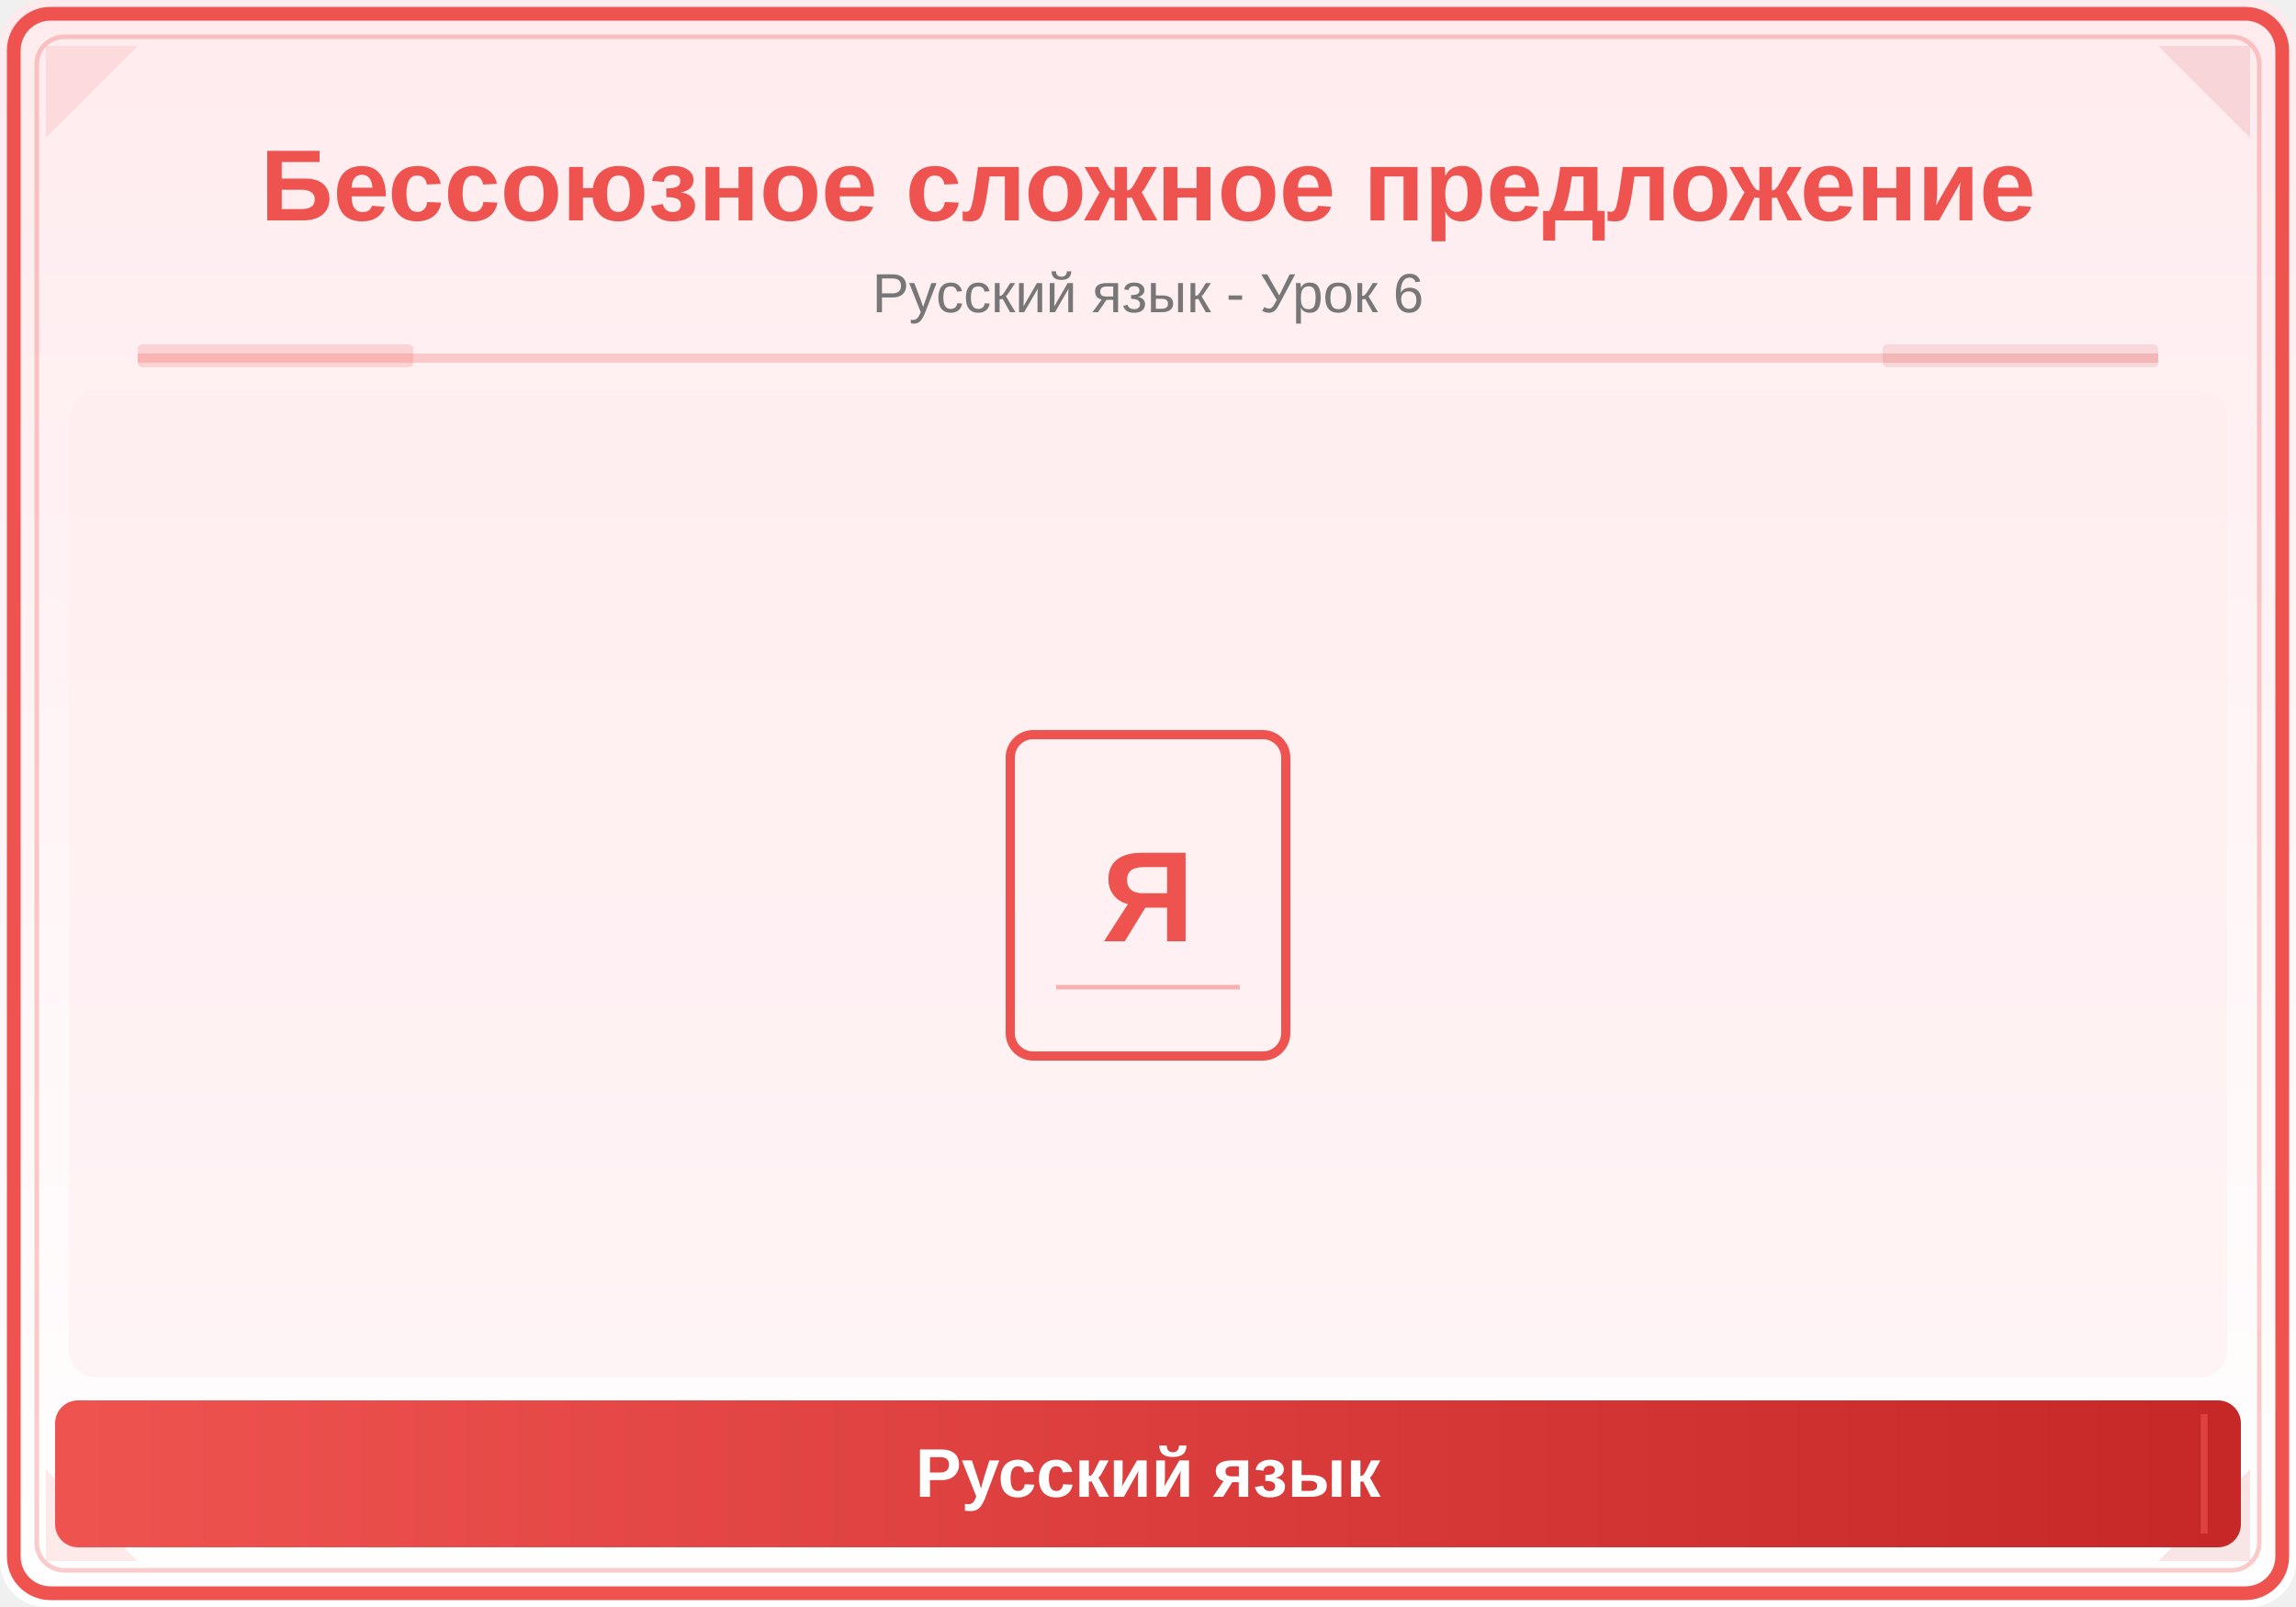
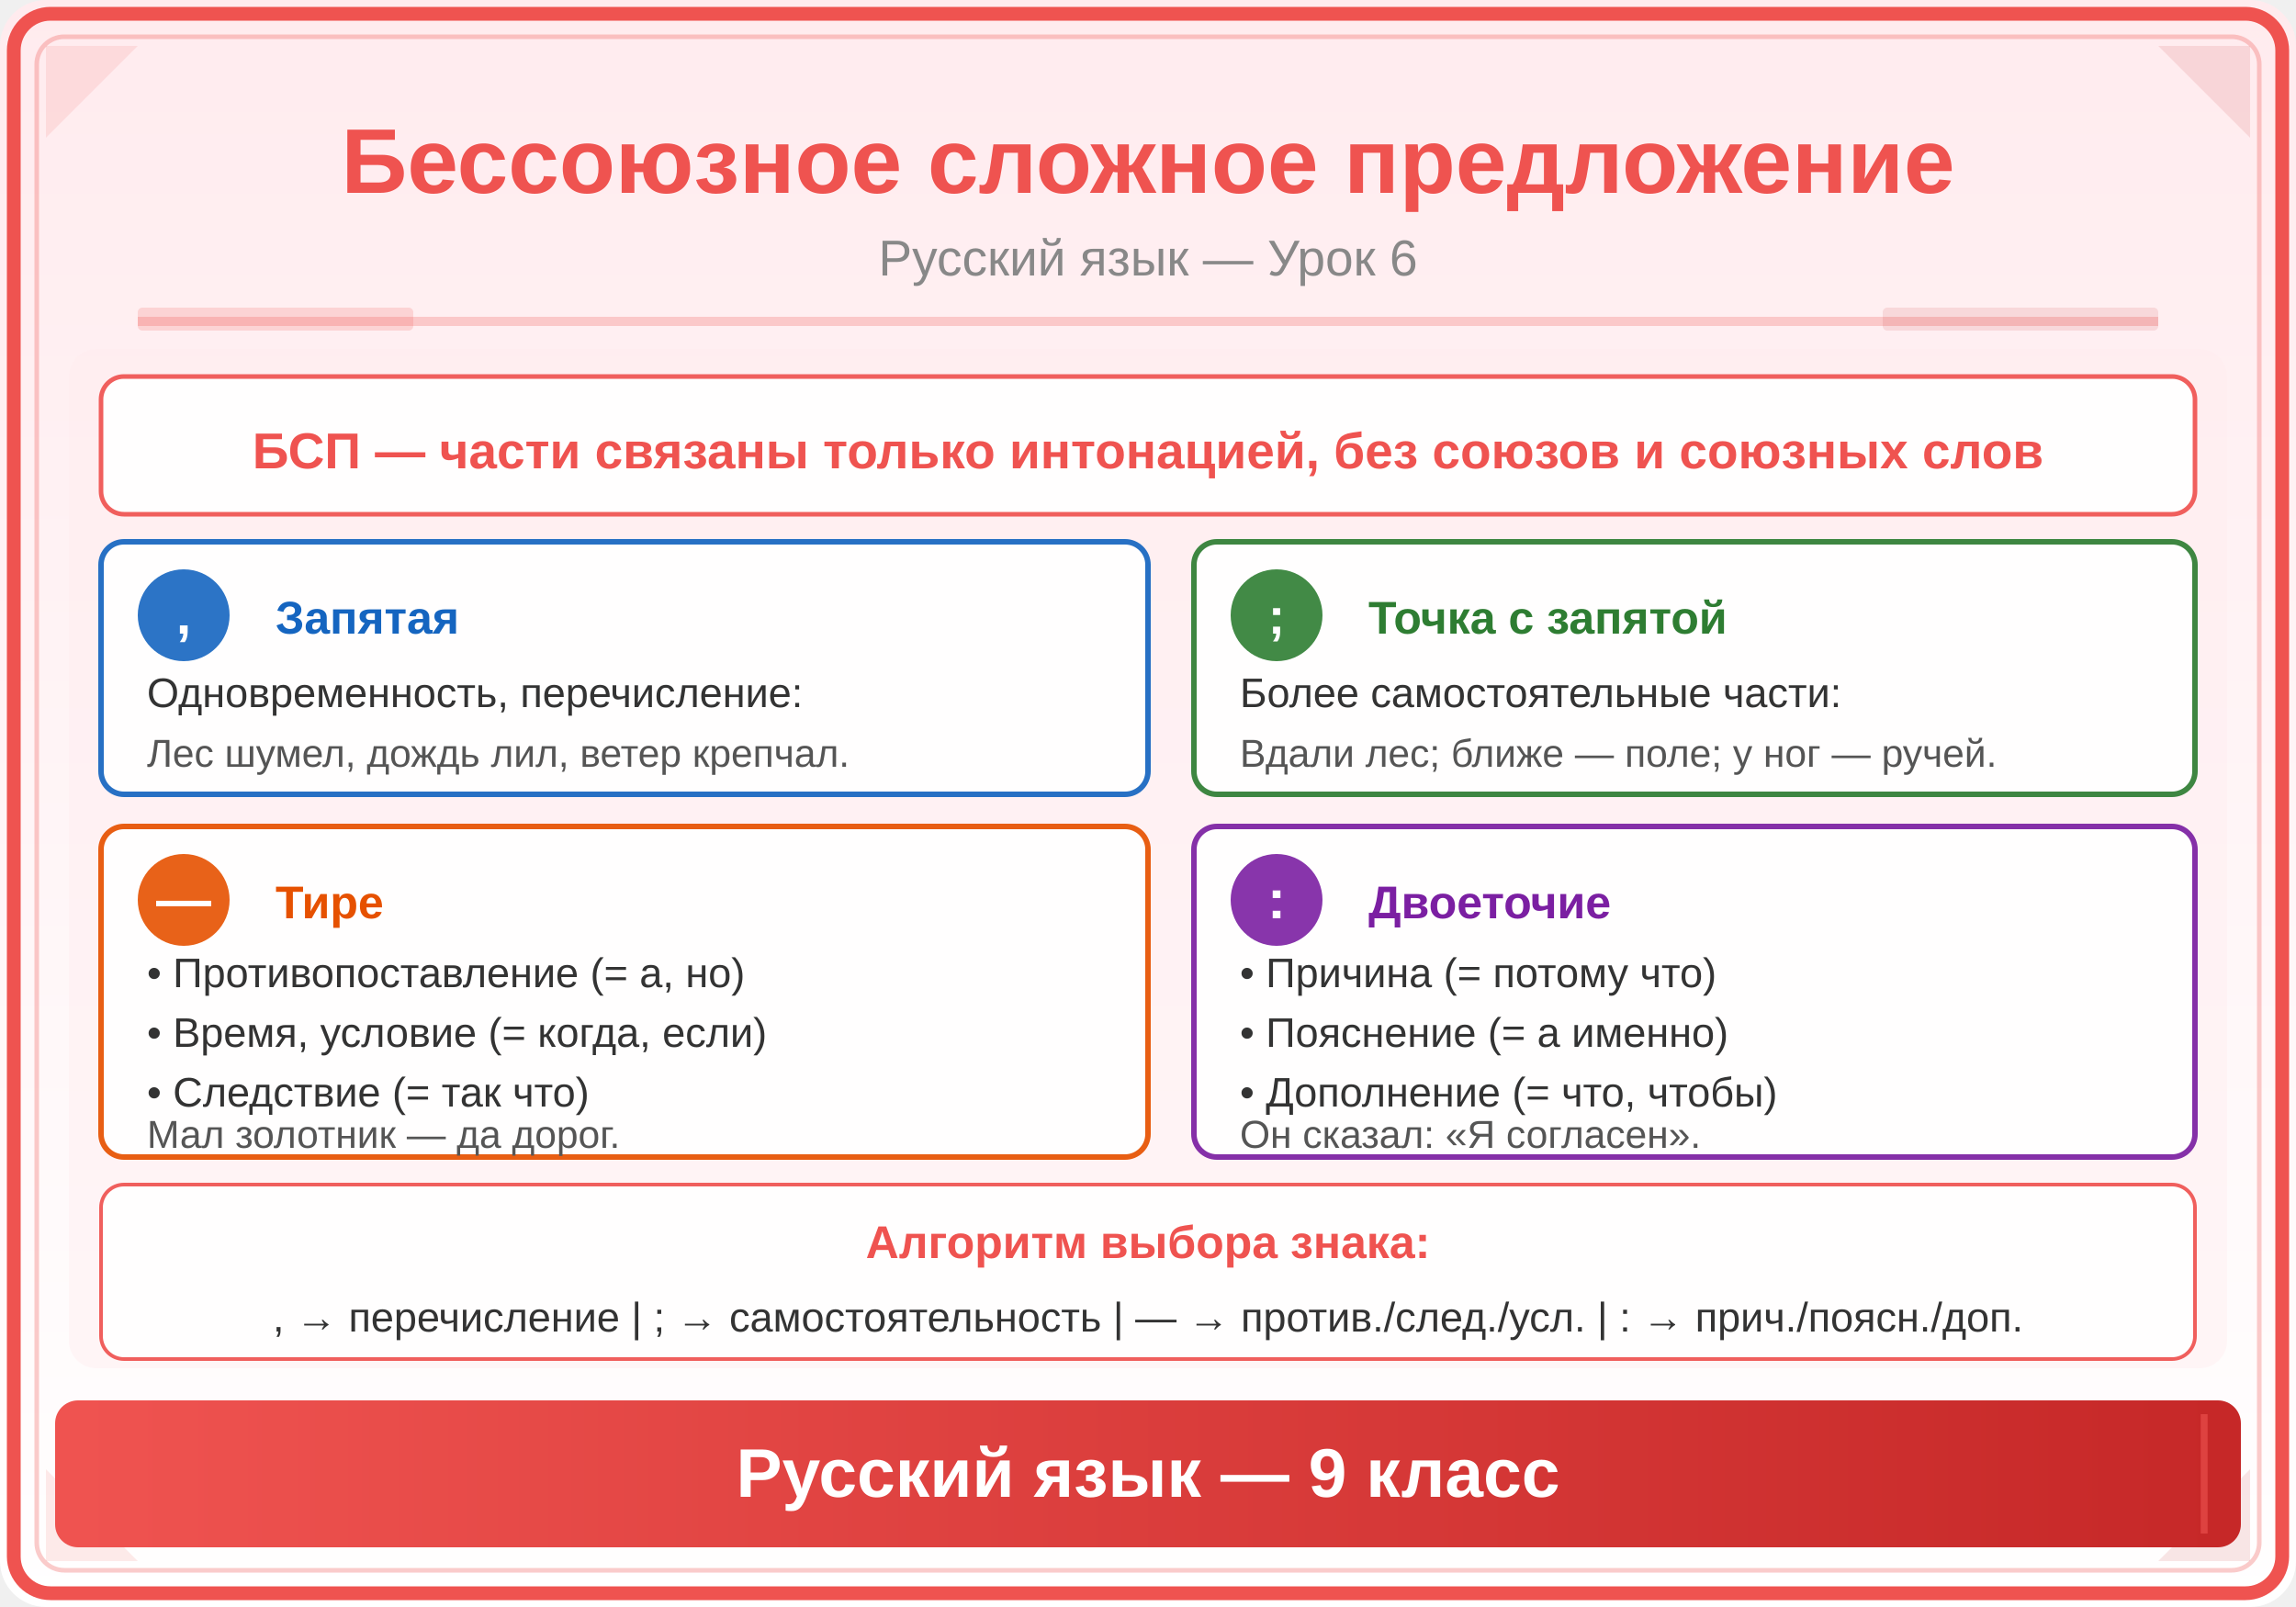
<svg xmlns="http://www.w3.org/2000/svg" viewBox="0 0 500 350">
  <defs>
    <linearGradient id="bg" x1="0" y1="0" x2="0" y2="1">
      <stop offset="0%" stop-color="#FFEBEE" />
      <stop offset="100%" stop-color="#FFFFFF" />
    </linearGradient>
    <linearGradient id="panel" x1="0" y1="0" x2="1" y2="0">
      <stop offset="0%" stop-color="#EF5350" />
      <stop offset="100%" stop-color="#C62828" />
    </linearGradient>
+     <linearGradient id="accent" x1="0" y1="0" x2="1" y2="1">
+       <stop offset="0%" stop-color="#EF9A9A" />
+       <stop offset="100%" stop-color="#EF5350" />
+     </linearGradient>
  </defs>
  <rect width="500" height="350" fill="url(#bg)" rx="10" />
  <rect x="3" y="3" width="494" height="344" rx="8" fill="none" stroke="#EF5350" stroke-width="3" />
  <rect x="8" y="8" width="484" height="334" rx="6" fill="none" stroke="#EF5350" stroke-width="1" opacity="0.3" />
  <polygon points="10,10 30,10 10,30" fill="#EF5350" opacity="0.12" />
  <polygon points="490,10 470,10 490,30" fill="#C62828" opacity="0.12" />
  <polygon points="10,340 30,340 10,320" fill="#EF5350" opacity="0.12" />
  <polygon points="490,340 470,340 490,320" fill="#C62828" opacity="0.12" />
-   <text x="250" y="48" font-family="Arial,sans-serif" font-size="22" font-weight="bold" fill="#EF5350" text-anchor="middle">Бессоюзное сложное предложение</text>
-   <text x="250" y="68" font-family="Arial,sans-serif" font-size="12" fill="#777" text-anchor="middle">Русский язык - Урок 6</text>
-   <line x1="30" y1="78" x2="470" y2="78" stroke="#EF5350" stroke-width="2" opacity="0.25" />
-   <rect x="30" y="75" width="60" height="5" fill="#EF5350" opacity="0.18" rx="1" />
-   <rect x="410" y="75" width="60" height="5" fill="#C62828" opacity="0.12" rx="1" />
-   <clipPath id="ill">
-     <rect x="15" y="85" width="470" height="215" rx="6" />
-   </clipPath>
-   <g clip-path="url(#ill)">
-     <rect x="15" y="85" width="470" height="215" fill="#FFEBEE" opacity="0.5" />
-     <rect x="220" y="160" width="60" height="70" rx="5" fill="none" stroke="#EF5350" stroke-width="2" />
-     <text x="250" y="205" font-family="Arial,sans-serif" font-size="28" fill="#EF5350" text-anchor="middle" font-weight="bold">Я</text>
-     <line x1="230" y1="215" x2="270" y2="215" stroke="#EF5350" stroke-width="1" opacity="0.4" />
-   </g>
+   <text x="250" y="42" font-family="Arial,sans-serif" font-size="20" font-weight="bold" fill="#EF5350" text-anchor="middle">Бессоюзное сложное предложение</text>
+   <text x="250" y="60" font-family="Arial,sans-serif" font-size="11" fill="#888" text-anchor="middle">Русский язык — Урок 6</text>
+   <line x1="30" y1="70" x2="470" y2="70" stroke="#EF5350" stroke-width="2" opacity="0.25" />
+   <rect x="30" y="67" width="60" height="5" fill="#EF5350" opacity="0.18" rx="1" />
+   <rect x="410" y="67" width="60" height="5" fill="#C62828" opacity="0.12" rx="1" />
+   <rect x="15" y="76" width="470" height="222" rx="6" fill="#FFEBEE" opacity="0.4" />
+   <rect x="22" y="82" width="456" height="30" rx="5" fill="white" opacity="0.92" stroke="#EF5350" stroke-width="1" />
+   <text x="250" y="102" font-family="Arial,sans-serif" font-size="11" font-weight="bold" fill="#EF5350" text-anchor="middle">БСП — части связаны только интонацией, без союзов и союзных слов</text>
+   <rect x="22" y="118" width="228" height="55" rx="5" fill="white" opacity="0.92" stroke="#1565C0" stroke-width="1.2" />
+   <circle cx="40" cy="134" r="10" fill="#1565C0" opacity="0.9" />
+   <text x="40" y="138" font-family="Arial,sans-serif" font-size="12" fill="white" text-anchor="middle" font-weight="bold">,</text>
+   <text x="60" y="138" font-family="Arial,sans-serif" font-size="10" font-weight="bold" fill="#1565C0">Запятая</text>
+   <text x="32" y="154" font-family="Arial,sans-serif" font-size="9" fill="#333">Одновременность, перечисление:</text>
+   <text x="32" y="167" font-family="Arial,sans-serif" font-size="8.5" fill="#555">Лес шумел, дождь лил, ветер крепчал.</text>
+   <rect x="260" y="118" width="218" height="55" rx="5" fill="white" opacity="0.92" stroke="#2E7D32" stroke-width="1.2" />
+   <circle cx="278" cy="134" r="10" fill="#2E7D32" opacity="0.9" />
+   <text x="278" y="138" font-family="Arial,sans-serif" font-size="11" fill="white" text-anchor="middle" font-weight="bold">;</text>
+   <text x="298" y="138" font-family="Arial,sans-serif" font-size="10" font-weight="bold" fill="#2E7D32">Точка с запятой</text>
+   <text x="270" y="154" font-family="Arial,sans-serif" font-size="9" fill="#333">Более самостоятельные части:</text>
+   <text x="270" y="167" font-family="Arial,sans-serif" font-size="8.5" fill="#555">Вдали лес; ближе — поле; у ног — ручей.</text>
+   <rect x="22" y="180" width="228" height="72" rx="5" fill="white" opacity="0.92" stroke="#E65100" stroke-width="1.2" />
+   <circle cx="40" cy="196" r="10" fill="#E65100" opacity="0.9" />
+   <text x="40" y="200" font-family="Arial,sans-serif" font-size="12" fill="white" text-anchor="middle" font-weight="bold">—</text>
+   <text x="60" y="200" font-family="Arial,sans-serif" font-size="10" font-weight="bold" fill="#E65100">Тире</text>
+   <text x="32" y="215" font-family="Arial,sans-serif" font-size="9" fill="#333">• Противопоставление (= а, но)</text>
+   <text x="32" y="228" font-family="Arial,sans-serif" font-size="9" fill="#333">• Время, условие (= когда, если)</text>
+   <text x="32" y="241" font-family="Arial,sans-serif" font-size="9" fill="#333">• Следствие (= так что)</text>
+   <text x="32" y="250" font-family="Arial,sans-serif" font-size="8.5" fill="#555">Мал золотник — да дорог.</text>
+   <rect x="260" y="180" width="218" height="72" rx="5" fill="white" opacity="0.92" stroke="#7B1FA2" stroke-width="1.2" />
+   <circle cx="278" cy="196" r="10" fill="#7B1FA2" opacity="0.9" />
+   <text x="278" y="200" font-family="Arial,sans-serif" font-size="12" fill="white" text-anchor="middle" font-weight="bold">:</text>
+   <text x="298" y="200" font-family="Arial,sans-serif" font-size="10" font-weight="bold" fill="#7B1FA2">Двоеточие</text>
+   <text x="270" y="215" font-family="Arial,sans-serif" font-size="9" fill="#333">• Причина (= потому что)</text>
+   <text x="270" y="228" font-family="Arial,sans-serif" font-size="9" fill="#333">• Пояснение (= а именно)</text>
+   <text x="270" y="241" font-family="Arial,sans-serif" font-size="9" fill="#333">• Дополнение (= что, чтобы)</text>
+   <text x="270" y="250" font-family="Arial,sans-serif" font-size="8.5" fill="#555">Он сказал: «Я согласен».</text>
+   <rect x="22" y="258" width="456" height="38" rx="5" fill="white" opacity="0.92" stroke="#EF5350" stroke-width="0.8" />
+   <text x="250" y="274" font-family="Arial,sans-serif" font-size="10" font-weight="bold" fill="#EF5350" text-anchor="middle">Алгоритм выбора знака:</text>
+   <text x="250" y="290" font-family="Arial,sans-serif" font-size="9" fill="#333" text-anchor="middle">, → перечисление | ; → самостоятельность | — → против./след./усл. | : → прич./поясн./доп.</text>
  <rect x="12" y="305" width="476" height="32" rx="5" fill="url(#panel)" />
  <line x1="20" y1="308" x2="20" y2="334" stroke="#EF5350" stroke-width="1.5" opacity="0.6" />
  <line x1="480" y1="308" x2="480" y2="334" stroke="#EF5350" stroke-width="1.5" opacity="0.6" />
-   <text x="250" y="326" font-family="Arial,sans-serif" font-size="15" text-anchor="middle" fill="white" font-weight="bold">Русский язык</text>
+   <text x="250" y="326" font-family="Arial,sans-serif" font-size="15" text-anchor="middle" fill="white" font-weight="bold">Русский язык — 9 класс</text>
</svg>
